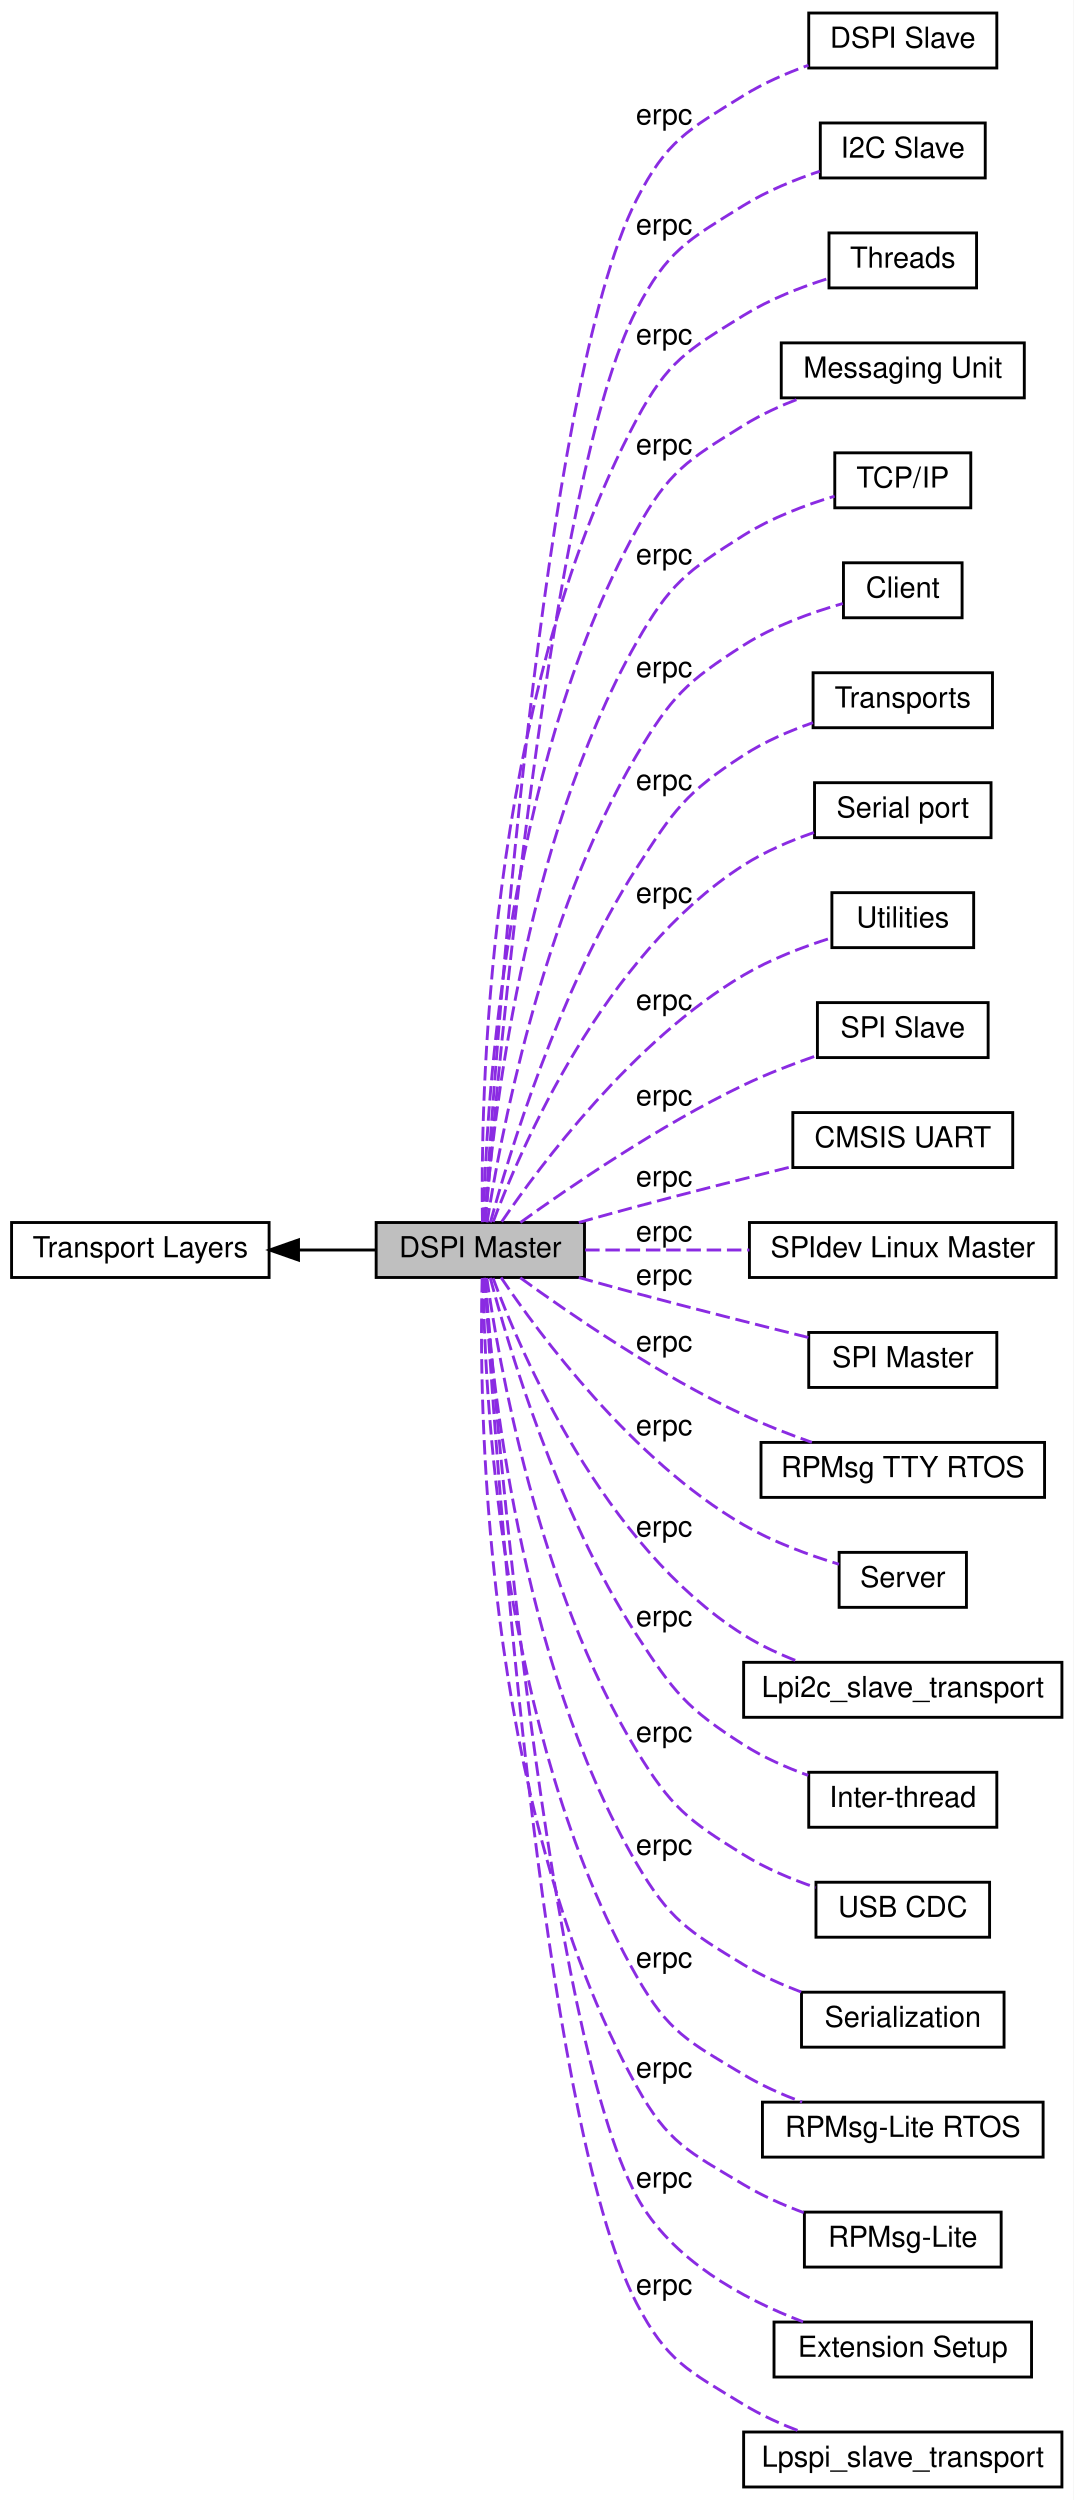
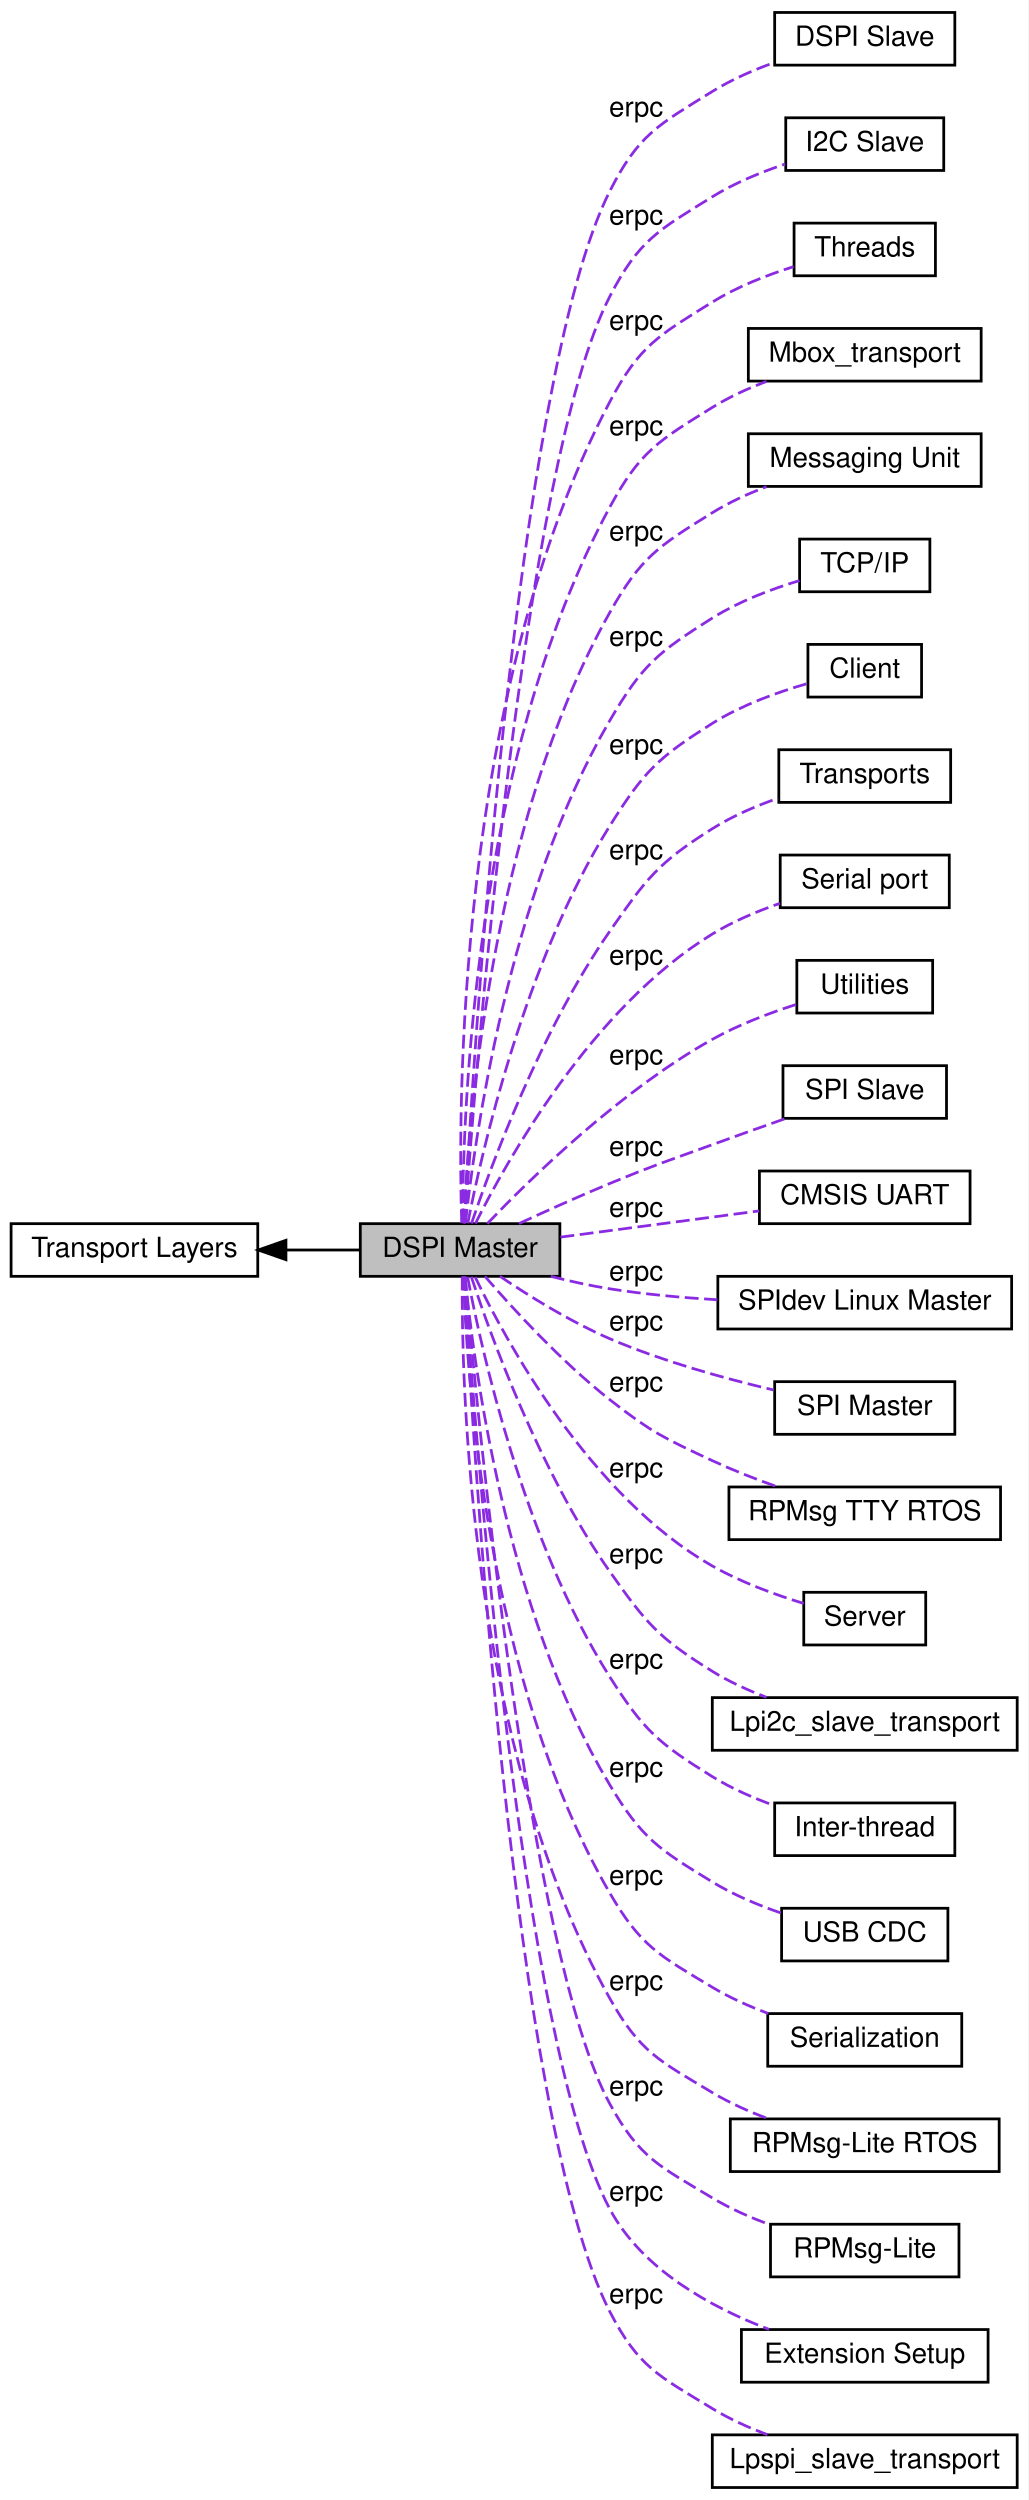
- <svg xmlns="http://www.w3.org/2000/svg" xmlns:xlink="http://www.w3.org/1999/xlink" width="371pt" height="864pt" viewBox="0.00 0.00 371.00 864.00">
-   <g id="graph0" class="graph" transform="scale(1 1) rotate(0) translate(4 860)">
-     <polygon fill="white" stroke="none" points="-4,4 -4,-860 367,-860 367,4 -4,4" />
+ <svg xmlns="http://www.w3.org/2000/svg" xmlns:xlink="http://www.w3.org/1999/xlink" width="371pt" height="902pt" viewBox="0.00 0.00 371.00 902.00">
+   <g id="graph0" class="graph" transform="scale(1 1) rotate(0) translate(4 898)">
+     <polygon fill="white" stroke="none" points="-4,4 -4,-898 367,-898 367,4 -4,4" />
    <g id="node1" class="node">
      <g id="a_node1">
        <a xlink:href="group__transports.html" target="_top" xlink:title="Transport layer classes. ">
-           <polygon fill="white" stroke="black" points="0,-418.5 0,-437.5 89,-437.5 89,-418.5 0,-418.5" />
-           <text text-anchor="middle" x="44.5" y="-425.5" font-family="Helvetica,sans-Serif" font-size="10.00">Transport Layers</text>
-         </a>
-       </g>
-     </g>
-     <g id="node19" class="node">
-       <polygon fill="#bfbfbf" stroke="black" points="126,-418.5 126,-437.5 198,-437.5 198,-418.5 126,-418.5" />
-       <text text-anchor="middle" x="162" y="-425.5" font-family="Helvetica,sans-Serif" font-size="10.00">DSPI Master</text>
+           <polygon fill="white" stroke="black" points="0,-437.5 0,-456.5 89,-456.5 89,-437.5 0,-437.5" />
+           <text text-anchor="middle" x="44.5" y="-444.5" font-family="Helvetica,sans-Serif" font-size="10.00">Transport Layers</text>
+         </a>
+       </g>
+     </g>
+     <g id="node20" class="node">
+       <polygon fill="#bfbfbf" stroke="black" points="126,-437.5 126,-456.5 198,-456.5 198,-437.5 126,-437.5" />
+       <text text-anchor="middle" x="162" y="-444.5" font-family="Helvetica,sans-Serif" font-size="10.00">DSPI Master</text>
    </g>
    <g id="edge1" class="edge">
-       <path fill="none" stroke="black" d="M99.273,-428C108.316,-428 117.491,-428 125.903,-428" />
-       <polygon fill="black" stroke="black" points="99.166,-424.5 89.166,-428 99.166,-431.5 99.166,-424.5" />
+       <path fill="none" stroke="black" d="M99.273,-447C108.316,-447 117.491,-447 125.903,-447" />
+       <polygon fill="black" stroke="black" points="99.166,-443.5 89.166,-447 99.166,-450.5 99.166,-443.5" />
    </g>
    <g id="node2" class="node">
      <g id="a_node2">
        <a xlink:href="group__dspi__slave__transport.html" target="_top" xlink:title="MCUXpressoSDK DSPI slave driver transport. ">
-           <polygon fill="white" stroke="black" points="275.5,-836.5 275.5,-855.5 340.5,-855.5 340.5,-836.5 275.5,-836.5" />
-           <text text-anchor="middle" x="308" y="-843.5" font-family="Helvetica,sans-Serif" font-size="10.00">DSPI Slave</text>
+           <polygon fill="white" stroke="black" points="275.5,-874.5 275.5,-893.5 340.5,-893.5 340.5,-874.5 275.5,-874.5" />
+           <text text-anchor="middle" x="308" y="-881.5" font-family="Helvetica,sans-Serif" font-size="10.00">DSPI Slave</text>
        </a>
      </g>
    </g>
    <g id="node3" class="node">
      <g id="a_node3">
        <a xlink:href="group__i2c__slave__transport.html" target="_top" xlink:title="MCUXpressoSDK I2C slave driver transport. ">
-           <polygon fill="white" stroke="black" points="279.5,-798.5 279.5,-817.5 336.5,-817.5 336.5,-798.5 279.5,-798.5" />
-           <text text-anchor="middle" x="308" y="-805.5" font-family="Helvetica,sans-Serif" font-size="10.00">I2C Slave</text>
+           <polygon fill="white" stroke="black" points="279.5,-836.5 279.5,-855.5 336.5,-855.5 336.5,-836.5 279.5,-836.5" />
+           <text text-anchor="middle" x="308" y="-843.5" font-family="Helvetica,sans-Serif" font-size="10.00">I2C Slave</text>
        </a>
      </g>
    </g>
    <g id="node4" class="node">
      <g id="a_node4">
        <a xlink:href="group__port__threads.html" target="_top" xlink:title="Threading model. ">
-           <polygon fill="white" stroke="black" points="282.5,-760.5 282.5,-779.5 333.5,-779.5 333.5,-760.5 282.5,-760.5" />
-           <text text-anchor="middle" x="308" y="-767.5" font-family="Helvetica,sans-Serif" font-size="10.00">Threads</text>
+           <polygon fill="white" stroke="black" points="282.5,-798.5 282.5,-817.5 333.5,-817.5 333.5,-798.5 282.5,-798.5" />
+           <text text-anchor="middle" x="308" y="-805.5" font-family="Helvetica,sans-Serif" font-size="10.00">Threads</text>
        </a>
      </g>
    </g>
    <g id="node5" class="node">
      <g id="a_node5">
+         <a xlink:href="group__mbox__transport.html" target="_top" xlink:title="Mbox_transport">
+           <polygon fill="white" stroke="black" points="266,-760.5 266,-779.5 350,-779.5 350,-760.5 266,-760.5" />
+           <text text-anchor="middle" x="308" y="-767.5" font-family="Helvetica,sans-Serif" font-size="10.00">Mbox_transport</text>
+         </a>
+       </g>
+     </g>
+     <g id="node6" class="node">
+       <g id="a_node6">
        <a xlink:href="group__mu__transport.html" target="_top" xlink:title="Messaging Unit transport. ">
          <polygon fill="white" stroke="black" points="266,-722.5 266,-741.5 350,-741.5 350,-722.5 266,-722.5" />
          <text text-anchor="middle" x="308" y="-729.5" font-family="Helvetica,sans-Serif" font-size="10.00">Messaging Unit</text>
        </a>
      </g>
    </g>
-     <g id="node6" class="node">
-       <g id="a_node6">
+     <g id="node7" class="node">
+       <g id="a_node7">
        <a xlink:href="group__tcp__transport.html" target="_top" xlink:title="Simple TCP/IP transport. ">
          <polygon fill="white" stroke="black" points="284.5,-684.5 284.5,-703.5 331.5,-703.5 331.5,-684.5 284.5,-684.5" />
          <text text-anchor="middle" x="308" y="-691.5" font-family="Helvetica,sans-Serif" font-size="10.00">TCP/IP</text>
        </a>
      </g>
    </g>
-     <g id="node7" class="node">
-       <g id="a_node7">
+     <g id="node8" class="node">
+       <g id="a_node8">
        <a xlink:href="group__infra__client.html" target="_top" xlink:title="Client classes. ">
          <polygon fill="white" stroke="black" points="287.5,-646.5 287.5,-665.5 328.5,-665.5 328.5,-646.5 287.5,-646.5" />
          <text text-anchor="middle" x="308" y="-653.5" font-family="Helvetica,sans-Serif" font-size="10.00">Client</text>
        </a>
      </g>
    </g>
-     <g id="node8" class="node">
-       <g id="a_node8">
+     <g id="node9" class="node">
+       <g id="a_node9">
        <a xlink:href="group__infra__transport.html" target="_top" xlink:title="Superclasses for building transports. ">
          <polygon fill="white" stroke="black" points="277,-608.5 277,-627.5 339,-627.5 339,-608.5 277,-608.5" />
          <text text-anchor="middle" x="308" y="-615.5" font-family="Helvetica,sans-Serif" font-size="10.00">Transports</text>
        </a>
      </g>
    </g>
-     <g id="node9" class="node">
-       <g id="a_node9">
+     <g id="node10" class="node">
+       <g id="a_node10">
        <a xlink:href="group__serial__transport.html" target="_top" xlink:title="POSIX and Win32 serial port transport. ">
          <polygon fill="white" stroke="black" points="277.5,-570.5 277.5,-589.5 338.5,-589.5 338.5,-570.5 277.5,-570.5" />
          <text text-anchor="middle" x="308" y="-577.5" font-family="Helvetica,sans-Serif" font-size="10.00">Serial port</text>
        </a>
      </g>
    </g>
-     <g id="node10" class="node">
-       <g id="a_node10">
+     <g id="node11" class="node">
+       <g id="a_node11">
        <a xlink:href="group__infra__utility.html" target="_top" xlink:title="Utility code used by the infrastructure. ">
          <polygon fill="white" stroke="black" points="283.5,-532.5 283.5,-551.5 332.5,-551.5 332.5,-532.5 283.5,-532.5" />
          <text text-anchor="middle" x="308" y="-539.5" font-family="Helvetica,sans-Serif" font-size="10.00">Utilities</text>
        </a>
      </g>
    </g>
-     <g id="node11" class="node">
-       <g id="a_node11">
+     <g id="node12" class="node">
+       <g id="a_node12">
        <a xlink:href="group__spi__slave__transport.html" target="_top" xlink:title="MCUXpressoSDK SPI slave driver transport. ">
          <polygon fill="white" stroke="black" points="278.5,-494.5 278.5,-513.5 337.5,-513.5 337.5,-494.5 278.5,-494.5" />
          <text text-anchor="middle" x="308" y="-501.5" font-family="Helvetica,sans-Serif" font-size="10.00">SPI Slave</text>
        </a>
      </g>
    </g>
-     <g id="node12" class="node">
-       <g id="a_node12">
+     <g id="node13" class="node">
+       <g id="a_node13">
        <a xlink:href="group__uart__transport.html" target="_top" xlink:title="CMSIS UART driver transport. ">
          <polygon fill="white" stroke="black" points="270,-456.5 270,-475.5 346,-475.5 346,-456.5 270,-456.5" />
          <text text-anchor="middle" x="308" y="-463.5" font-family="Helvetica,sans-Serif" font-size="10.00">CMSIS UART</text>
        </a>
      </g>
    </g>
-     <g id="node13" class="node">
-       <g id="a_node13">
+     <g id="node14" class="node">
+       <g id="a_node14">
        <a xlink:href="group__spidev__master__transport.html" target="_top" xlink:title="SPIdev Linux transport. ">
          <polygon fill="white" stroke="black" points="255,-418.5 255,-437.5 361,-437.5 361,-418.5 255,-418.5" />
          <text text-anchor="middle" x="308" y="-425.5" font-family="Helvetica,sans-Serif" font-size="10.00">SPIdev Linux Master</text>
        </a>
      </g>
    </g>
-     <g id="node14" class="node">
-       <g id="a_node14">
+     <g id="node15" class="node">
+       <g id="a_node15">
        <a xlink:href="group__spi__master__transport.html" target="_top" xlink:title="MCUXpressoSDK SPI master driver transport. ">
          <polygon fill="white" stroke="black" points="275.5,-380.5 275.5,-399.5 340.5,-399.5 340.5,-380.5 275.5,-380.5" />
          <text text-anchor="middle" x="308" y="-387.5" font-family="Helvetica,sans-Serif" font-size="10.00">SPI Master</text>
        </a>
      </g>
    </g>
-     <g id="node15" class="node">
-       <g id="a_node15">
+     <g id="node16" class="node">
+       <g id="a_node16">
        <a xlink:href="group__rpmsg__tty__rtos__transport.html" target="_top" xlink:title="RPMsg TTY RTOS transport. ">
          <polygon fill="white" stroke="black" points="259,-342.5 259,-361.5 357,-361.5 357,-342.5 259,-342.5" />
          <text text-anchor="middle" x="308" y="-349.5" font-family="Helvetica,sans-Serif" font-size="10.00">RPMsg TTY RTOS</text>
        </a>
      </g>
    </g>
-     <g id="node16" class="node">
-       <g id="a_node16">
+     <g id="node17" class="node">
+       <g id="a_node17">
        <a xlink:href="group__infra__server.html" target="_top" xlink:title="Server classes. ">
          <polygon fill="white" stroke="black" points="286,-304.5 286,-323.5 330,-323.5 330,-304.5 286,-304.5" />
          <text text-anchor="middle" x="308" y="-311.5" font-family="Helvetica,sans-Serif" font-size="10.00">Server</text>
        </a>
      </g>
    </g>
-     <g id="node17" class="node">
-       <g id="a_node17">
+     <g id="node18" class="node">
+       <g id="a_node18">
        <a xlink:href="group__lpi2c__slave__transport.html" target="_top" xlink:title="Lpi2c_slave_transport">
          <polygon fill="white" stroke="black" points="253,-266.5 253,-285.5 363,-285.5 363,-266.5 253,-266.5" />
          <text text-anchor="middle" x="308" y="-273.5" font-family="Helvetica,sans-Serif" font-size="10.00">Lpi2c_slave_transport</text>
        </a>
      </g>
    </g>
-     <g id="node18" class="node">
-       <g id="a_node18">
+     <g id="node19" class="node">
+       <g id="a_node19">
        <a xlink:href="group__itbp__transport.html" target="_top" xlink:title="Simple inter-thread communications transport. ">
          <polygon fill="white" stroke="black" points="275.5,-228.5 275.5,-247.5 340.5,-247.5 340.5,-228.5 275.5,-228.5" />
          <text text-anchor="middle" x="308" y="-235.5" font-family="Helvetica,sans-Serif" font-size="10.00">Inter-thread</text>
        </a>
      </g>
    </g>
    <g id="edge9" class="edge">
-       <path fill="none" stroke="blueviolet" stroke-dasharray="5,2" d="M163.579,-437.757C166.738,-488.918 182.986,-726.334 216,-791 226.433,-811.435 233.5,-814.91 253,-827 259.842,-831.242 267.76,-834.702 275.389,-837.45" />
+       <path fill="none" stroke="blueviolet" stroke-dasharray="5,2" d="M163.489,-456.569C166.288,-508.9 181.384,-760.597 216,-829 226.36,-849.472 233.5,-852.91 253,-865 259.842,-869.242 267.76,-872.702 275.389,-875.45" />
+       <text text-anchor="middle" x="225.5" y="-856" font-family="Helvetica,sans-Serif" font-size="10.00">erpc</text>
+     </g>
+     <g id="edge10" class="edge">
+       <path fill="none" stroke="blueviolet" stroke-dasharray="5,2" d="M163.653,-456.57C167.131,-505.727 184.505,-729.905 216,-791 226.513,-811.393 233.5,-814.91 253,-827 261.024,-831.975 270.529,-835.874 279.311,-838.811" />
      <text text-anchor="middle" x="225.5" y="-817" font-family="Helvetica,sans-Serif" font-size="10.00">erpc</text>
    </g>
-     <g id="edge10" class="edge">
-       <path fill="none" stroke="blueviolet" stroke-dasharray="5,2" d="M163.757,-437.665C167.616,-485.354 186.081,-695.584 216,-753 226.603,-773.347 233.5,-776.91 253,-789 261.024,-793.975 270.529,-797.874 279.311,-800.811" />
+     <g id="edge8" class="edge">
+       <path fill="none" stroke="blueviolet" stroke-dasharray="5,2" d="M162.584,-456.685C161.303,-496.133 160.418,-647.604 216,-753 226.703,-773.295 233.5,-776.91 253,-789 261.953,-794.551 272.75,-798.763 282.329,-801.793" />
      <text text-anchor="middle" x="225.5" y="-779" font-family="Helvetica,sans-Serif" font-size="10.00">erpc</text>
    </g>
-     <g id="edge8" class="edge">
-       <path fill="none" stroke="blueviolet" stroke-dasharray="5,2" d="M162.732,-437.598C162.08,-475.393 163.455,-616.69 216,-715 226.815,-735.235 233.5,-738.91 253,-751 261.953,-756.551 272.75,-760.763 282.329,-763.793" />
+     <g id="edge14" class="edge">
+       <path fill="none" stroke="blueviolet" stroke-dasharray="5,2" d="M162.897,-456.955C162.927,-493.678 166.687,-624.122 216,-715 226.943,-735.166 233.5,-738.91 253,-751 258.997,-754.718 265.821,-757.836 272.553,-760.399" />
      <text text-anchor="middle" x="225.5" y="-741" font-family="Helvetica,sans-Serif" font-size="10.00">erpc</text>
    </g>
-     <g id="edge14" class="edge">
-       <path fill="none" stroke="blueviolet" stroke-dasharray="5,2" d="M163.088,-437.73C163.796,-472.505 169.648,-593.036 216,-677 227.089,-697.086 233.5,-700.91 253,-713 258.997,-716.718 265.821,-719.836 272.553,-722.399" />
+     <g id="edge15" class="edge">
+       <path fill="none" stroke="blueviolet" stroke-dasharray="5,2" d="M163.317,-456.901C164.772,-490.182 172.777,-600.231 216,-677 227.256,-696.993 233.5,-700.91 253,-713 258.997,-716.718 265.821,-719.836 272.553,-722.399" />
      <text text-anchor="middle" x="225.5" y="-703" font-family="Helvetica,sans-Serif" font-size="10.00">erpc</text>
    </g>
+     <g id="edge23" class="edge">
+       <path fill="none" stroke="blueviolet" stroke-dasharray="5,2" d="M163.946,-456.816C167.134,-486.196 179.416,-575.279 216,-638 227.717,-658.088 233.319,-662.61 253,-675 262.588,-681.036 274.345,-685.464 284.438,-688.519" />
+       <text text-anchor="middle" x="225.5" y="-665" font-family="Helvetica,sans-Serif" font-size="10.00">erpc</text>
+     </g>
+     <g id="edge2" class="edge">
+       <path fill="none" stroke="blueviolet" stroke-dasharray="5,2" d="M164.759,-456.613C169.676,-481.757 185.267,-550.919 216,-600 228.342,-619.711 233.319,-624.61 253,-637 263.513,-643.618 276.634,-648.304 287.31,-651.365" />
+       <text text-anchor="middle" x="225.5" y="-626" font-family="Helvetica,sans-Serif" font-size="10.00">erpc</text>
+     </g>
+     <g id="edge4" class="edge">
+       <path fill="none" stroke="blueviolet" stroke-dasharray="5,2" d="M166.097,-456.535C173.018,-477.025 191.114,-526.289 216,-562 229.296,-581.08 233.319,-586.61 253,-599 260.233,-603.554 268.7,-607.192 276.757,-610.016" />
+       <text text-anchor="middle" x="225.5" y="-588" font-family="Helvetica,sans-Serif" font-size="10.00">erpc</text>
+     </g>
+     <g id="edge19" class="edge">
+       <path fill="none" stroke="blueviolet" stroke-dasharray="5,2" d="M167.52,-456.535C178.622,-478.827 209.522,-534.464 253,-561 260.465,-565.556 269.179,-569.225 277.401,-572.078" />
+       <text text-anchor="middle" x="225.5" y="-550" font-family="Helvetica,sans-Serif" font-size="10.00">erpc</text>
+     </g>
+     <g id="edge5" class="edge">
+       <path fill="none" stroke="blueviolet" stroke-dasharray="5,2" d="M171.815,-456.52C186.984,-472.387 219.62,-504.337 253,-523 262.455,-528.287 273.648,-532.516 283.385,-535.63" />
+       <text text-anchor="middle" x="225.5" y="-514" font-family="Helvetica,sans-Serif" font-size="10.00">erpc</text>
+     </g>
+     <g id="edge21" class="edge">
+       <path fill="none" stroke="blueviolet" stroke-dasharray="5,2" d="M183.254,-456.536C193.077,-461.067 205.085,-466.469 216,-471 232.239,-477.741 236.484,-478.971 253,-485 261.589,-488.135 270.979,-491.471 279.484,-494.458" />
+       <text text-anchor="middle" x="225.5" y="-481" font-family="Helvetica,sans-Serif" font-size="10.00">erpc</text>
+     </g>
+     <g id="edge24" class="edge">
+       <path fill="none" stroke="blueviolet" stroke-dasharray="5,2" d="M198.226,-451.648C219.958,-454.515 247.8,-458.189 269.875,-461.102" />
+       <text text-anchor="middle" x="225.5" y="-459" font-family="Helvetica,sans-Serif" font-size="10.00">erpc</text>
+     </g>
    <g id="edge22" class="edge">
-       <path fill="none" stroke="blueviolet" stroke-dasharray="5,2" d="M163.637,-437.889C166.027,-469.224 176.461,-568.349 216,-638 227.481,-658.224 233.319,-662.61 253,-675 262.588,-681.036 274.345,-685.464 284.438,-688.519" />
-       <text text-anchor="middle" x="225.5" y="-665" font-family="Helvetica,sans-Serif" font-size="10.00">erpc</text>
-     </g>
-     <g id="edge2" class="edge">
-       <path fill="none" stroke="blueviolet" stroke-dasharray="5,2" d="M164.347,-437.529C168.487,-464.522 182.808,-543.161 216,-599 228.045,-619.263 233.136,-624.309 253,-637 263.469,-643.688 276.589,-648.375 287.275,-651.42" />
-       <text text-anchor="middle" x="225.5" y="-626" font-family="Helvetica,sans-Serif" font-size="10.00">erpc</text>
-     </g>
-     <g id="edge4" class="edge">
-       <path fill="none" stroke="blueviolet" stroke-dasharray="5,2" d="M165.484,-437.538C171.637,-460.102 189.062,-518.015 216,-560 228.902,-580.11 232.95,-586.006 253,-599 260.256,-603.702 268.817,-607.403 276.958,-610.24" />
-       <text text-anchor="middle" x="225.5" y="-587" font-family="Helvetica,sans-Serif" font-size="10.00">erpc</text>
+       <path fill="none" stroke="blueviolet" stroke-dasharray="5,2" d="M194.727,-437.498C201.68,-435.731 209.044,-434.098 216,-433 228.503,-431.026 242.079,-429.798 254.835,-429.042" />
+       <text text-anchor="middle" x="225.5" y="-436" font-family="Helvetica,sans-Serif" font-size="10.00">erpc</text>
+     </g>
+     <g id="edge20" class="edge">
+       <path fill="none" stroke="blueviolet" stroke-dasharray="5,2" d="M176.391,-437.492C186.786,-430.469 201.778,-421.108 216,-415 234.968,-406.854 257.309,-400.67 275.108,-396.491" />
+       <text text-anchor="middle" x="225.5" y="-418" font-family="Helvetica,sans-Serif" font-size="10.00">erpc</text>
    </g>
    <g id="edge18" class="edge">
-       <path fill="none" stroke="blueviolet" stroke-dasharray="5,2" d="M166.42,-437.7C175.817,-462.801 204.601,-530.079 253,-561 260.37,-565.709 269.054,-569.425 277.278,-572.275" />
-       <text text-anchor="middle" x="225.5" y="-548" font-family="Helvetica,sans-Serif" font-size="10.00">erpc</text>
-     </g>
-     <g id="edge5" class="edge">
-       <path fill="none" stroke="blueviolet" stroke-dasharray="5,2" d="M169.397,-437.775C182.6,-457.146 214.85,-500.477 253,-523 262.328,-528.507 273.503,-532.769 283.26,-535.848" />
-       <text text-anchor="middle" x="225.5" y="-511" font-family="Helvetica,sans-Serif" font-size="10.00">erpc</text>
-     </g>
-     <g id="edge20" class="edge">
-       <path fill="none" stroke="blueviolet" stroke-dasharray="5,2" d="M175.855,-437.514C192.834,-449.751 223.984,-471.082 253,-485 260.975,-488.825 269.932,-492.287 278.224,-495.176" />
-       <text text-anchor="middle" x="225.5" y="-478" font-family="Helvetica,sans-Serif" font-size="10.00">erpc</text>
-     </g>
-     <g id="edge23" class="edge">
-       <path fill="none" stroke="blueviolet" stroke-dasharray="5,2" d="M196.039,-437.506C202.641,-439.362 209.534,-441.268 216,-443 233.63,-447.722 253.251,-452.714 269.747,-456.837" />
-       <text text-anchor="middle" x="225.5" y="-450" font-family="Helvetica,sans-Serif" font-size="10.00">erpc</text>
-     </g>
-     <g id="edge21" class="edge">
-       <path fill="none" stroke="blueviolet" stroke-dasharray="5,2" d="M198.226,-428C215.295,-428 236.134,-428 254.986,-428" />
-       <text text-anchor="middle" x="225.5" y="-431" font-family="Helvetica,sans-Serif" font-size="10.00">erpc</text>
-     </g>
-     <g id="edge19" class="edge">
-       <path fill="none" stroke="blueviolet" stroke-dasharray="5,2" d="M196.039,-418.494C202.641,-416.638 209.534,-414.732 216,-413 235.676,-407.73 257.833,-402.123 275.357,-397.765" />
-       <text text-anchor="middle" x="225.5" y="-416" font-family="Helvetica,sans-Serif" font-size="10.00">erpc</text>
-     </g>
-     <g id="edge17" class="edge">
-       <path fill="none" stroke="blueviolet" stroke-dasharray="5,2" d="M175.813,-418.398C192.747,-406.065 223.848,-384.631 253,-371 260.472,-367.506 268.776,-364.28 276.586,-361.517" />
-       <text text-anchor="middle" x="225.5" y="-393" font-family="Helvetica,sans-Serif" font-size="10.00">erpc</text>
+       <path fill="none" stroke="blueviolet" stroke-dasharray="5,2" d="M170.978,-437.481C180.827,-426.078 198.435,-406.79 216,-393 231.048,-381.186 235.669,-379.104 253,-371 260.472,-367.506 268.776,-364.28 276.586,-361.517" />
+       <text text-anchor="middle" x="225.5" y="-396" font-family="Helvetica,sans-Serif" font-size="10.00">erpc</text>
    </g>
    <g id="edge6" class="edge">
-       <path fill="none" stroke="blueviolet" stroke-dasharray="5,2" d="M169.167,-418.473C182.189,-399.162 214.483,-355.345 253,-333 263.23,-327.065 275.617,-322.542 285.946,-319.401" />
-       <text text-anchor="middle" x="225.5" y="-364" font-family="Helvetica,sans-Serif" font-size="10.00">erpc</text>
+       <path fill="none" stroke="blueviolet" stroke-dasharray="5,2" d="M167.416,-437.288C178.293,-414.616 208.742,-358.215 253,-333 263.276,-327.146 275.667,-322.628 285.986,-319.47" />
+       <text text-anchor="middle" x="225.5" y="-365" font-family="Helvetica,sans-Serif" font-size="10.00">erpc</text>
    </g>
    <g id="edge12" class="edge">
-       <path fill="none" stroke="blueviolet" stroke-dasharray="5,2" d="M166.396,-418.263C175.737,-393.073 204.396,-325.598 253,-295 258.971,-291.241 265.784,-288.105 272.512,-285.537" />
-       <text text-anchor="middle" x="225.5" y="-329" font-family="Helvetica,sans-Serif" font-size="10.00">erpc</text>
+       <path fill="none" stroke="blueviolet" stroke-dasharray="5,2" d="M166.04,-437.354C172.853,-416.63 190.748,-366.837 216,-331 229.216,-312.245 233.5,-307.09 253,-295 258.997,-291.282 265.821,-288.164 272.553,-285.601" />
+       <text text-anchor="middle" x="225.5" y="-334" font-family="Helvetica,sans-Serif" font-size="10.00">erpc</text>
    </g>
    <g id="edge11" class="edge">
-       <path fill="none" stroke="blueviolet" stroke-dasharray="5,2" d="M165.431,-418.365C171.47,-395.577 188.668,-337.118 216,-295 228.832,-275.226 233.136,-269.691 253,-257 259.784,-252.666 267.681,-249.172 275.307,-246.421" />
-       <text text-anchor="middle" x="225.5" y="-298" font-family="Helvetica,sans-Serif" font-size="10.00">erpc</text>
-     </g>
-     <g id="node20" class="node">
-       <g id="a_node20">
+       <path fill="none" stroke="blueviolet" stroke-dasharray="5,2" d="M164.705,-437.3C169.494,-411.932 184.8,-342.186 216,-293 228.29,-273.625 233.5,-269.09 253,-257 259.842,-252.758 267.76,-249.298 275.389,-246.55" />
+       <text text-anchor="middle" x="225.5" y="-296" font-family="Helvetica,sans-Serif" font-size="10.00">erpc</text>
+     </g>
+     <g id="node21" class="node">
+       <g id="a_node21">
        <a xlink:href="group___u_s_b___c_d_c__transport.html" target="_top" xlink:title="USB CDC transport. ">
          <polygon fill="white" stroke="black" points="278,-190.5 278,-209.5 338,-209.5 338,-190.5 278,-190.5" />
          <text text-anchor="middle" x="308" y="-197.5" font-family="Helvetica,sans-Serif" font-size="10.00">USB CDC</text>
        </a>
      </g>
    </g>
-     <g id="edge24" class="edge">
-       <path fill="none" stroke="blueviolet" stroke-dasharray="5,2" d="M164.244,-418.313C168.111,-390.882 181.786,-311.032 216,-255 227.957,-235.418 233.5,-231.09 253,-219 260.602,-214.287 269.533,-210.539 277.919,-207.661" />
-       <text text-anchor="middle" x="225.5" y="-258" font-family="Helvetica,sans-Serif" font-size="10.00">erpc</text>
-     </g>
-     <g id="node21" class="node">
-       <g id="a_node21">
+     <g id="edge25" class="edge">
+       <path fill="none" stroke="blueviolet" stroke-dasharray="5,2" d="M163.799,-437.453C166.621,-408.069 178.089,-317.16 216,-254 227.649,-234.592 233.678,-230.793 253,-219 260.635,-214.34 269.576,-210.609 277.961,-207.728" />
+       <text text-anchor="middle" x="225.5" y="-257" font-family="Helvetica,sans-Serif" font-size="10.00">erpc</text>
+     </g>
+     <g id="node22" class="node">
+       <g id="a_node22">
        <a xlink:href="group__infra__codec.html" target="_top" xlink:title="Classes used for message serialization. ">
          <polygon fill="white" stroke="black" points="273,-152.5 273,-171.5 343,-171.5 343,-152.5 273,-152.5" />
          <text text-anchor="middle" x="308" y="-159.5" font-family="Helvetica,sans-Serif" font-size="10.00">Serialization</text>
        </a>
      </g>
    </g>
    <g id="edge3" class="edge">
-       <path fill="none" stroke="blueviolet" stroke-dasharray="5,2" d="M163.503,-418.413C165.518,-387.141 175.022,-286.088 216,-216 227.425,-196.459 233.678,-192.793 253,-181 259.108,-177.272 266.052,-174.138 272.878,-171.559" />
-       <text text-anchor="middle" x="225.5" y="-219" font-family="Helvetica,sans-Serif" font-size="10.00">erpc</text>
-     </g>
-     <g id="node22" class="node">
-       <g id="a_node22">
+       <path fill="none" stroke="blueviolet" stroke-dasharray="5,2" d="M163.195,-437.43C164.264,-404.281 171.185,-292.173 216,-215 227.215,-195.687 233.853,-192.497 253,-181 259.22,-177.265 266.283,-174.116 273.204,-171.521" />
+       <text text-anchor="middle" x="225.5" y="-218" font-family="Helvetica,sans-Serif" font-size="10.00">erpc</text>
+     </g>
+     <g id="node23" class="node">
+       <g id="a_node23">
        <a xlink:href="group__rpmsg__lite__rtos__transport.html" target="_top" xlink:title="RPMsg-Lite zero copy transport using RTOS API. ">
          <polygon fill="white" stroke="black" points="259.5,-114.5 259.5,-133.5 356.5,-133.5 356.5,-114.5 259.5,-114.5" />
          <text text-anchor="middle" x="308" y="-121.5" font-family="Helvetica,sans-Serif" font-size="10.00">RPMsg-Lite RTOS</text>
        </a>
      </g>
    </g>
-     <g id="edge15" class="edge">
-       <path fill="none" stroke="blueviolet" stroke-dasharray="5,2" d="M162.984,-418.146C163.342,-382.934 168.158,-260.974 216,-177 227.055,-157.595 233.853,-154.497 253,-143 259.22,-139.265 266.283,-136.116 273.204,-133.521" />
+     <g id="edge16" class="edge">
+       <path fill="none" stroke="blueviolet" stroke-dasharray="5,2" d="M162.797,-437.429C162.431,-400.975 164.863,-268.265 216,-177 226.917,-157.517 233.853,-154.497 253,-143 259.22,-139.265 266.283,-136.116 273.204,-133.521" />
      <text text-anchor="middle" x="225.5" y="-180" font-family="Helvetica,sans-Serif" font-size="10.00">erpc</text>
    </g>
-     <g id="node23" class="node">
-       <g id="a_node23">
+     <g id="node24" class="node">
+       <g id="a_node24">
        <a xlink:href="group__rpmsg__lite__transport.html" target="_top" xlink:title="RPMsg-Lite zero copy transport. ">
          <polygon fill="white" stroke="black" points="274,-76.5 274,-95.5 342,-95.5 342,-76.5 274,-76.5" />
          <text text-anchor="middle" x="308" y="-83.5" font-family="Helvetica,sans-Serif" font-size="10.00">RPMsg-Lite</text>
        </a>
      </g>
    </g>
-     <g id="edge16" class="edge">
-       <path fill="none" stroke="blueviolet" stroke-dasharray="5,2" d="M162.631,-418.29C161.602,-380.064 161.755,-237.242 216,-139 226.795,-119.449 233.853,-116.497 253,-105 259.39,-101.163 266.671,-97.943 273.772,-95.309" />
+     <g id="edge17" class="edge">
+       <path fill="none" stroke="blueviolet" stroke-dasharray="5,2" d="M163.831,-437.213C167.901,-390.781 186.723,-192.716 216,-139 226.688,-119.39 233.853,-116.497 253,-105 259.39,-101.163 266.671,-97.943 273.772,-95.309" />
      <text text-anchor="middle" x="225.5" y="-142" font-family="Helvetica,sans-Serif" font-size="10.00">erpc</text>
    </g>
-     <g id="node24" class="node">
-       <g id="a_node24">
+     <g id="node25" class="node">
+       <g id="a_node25">
        <a xlink:href="group__port__setup__extensions.html" target="_top" xlink:title="Extension setup functions. ">
          <polygon fill="white" stroke="black" points="263.5,-38.5 263.5,-57.5 352.5,-57.5 352.5,-38.5 263.5,-38.5" />
          <text text-anchor="middle" x="308" y="-45.5" font-family="Helvetica,sans-Serif" font-size="10.00">Extension Setup</text>
        </a>
      </g>
    </g>
    <g id="edge7" class="edge">
-       <path fill="none" stroke="blueviolet" stroke-dasharray="5,2" d="M163.719,-418.258C167.392,-370.194 185.109,-158.34 216,-101 227.793,-79.11 252.739,-65.52 273.534,-57.589" />
+       <path fill="none" stroke="blueviolet" stroke-dasharray="5,2" d="M163.615,-437.358C166.903,-387.831 183.479,-161.998 216,-101 227.698,-79.059 252.649,-65.472 273.471,-57.556" />
      <text text-anchor="middle" x="225.5" y="-104" font-family="Helvetica,sans-Serif" font-size="10.00">erpc</text>
    </g>
-     <g id="node25" class="node">
-       <g id="a_node25">
+     <g id="node26" class="node">
+       <g id="a_node26">
        <a xlink:href="group__lpspi__slave__transport.html" target="_top" xlink:title="Lpspi_slave_transport">
          <polygon fill="white" stroke="black" points="253,-0.5 253,-19.5 363,-19.5 363,-0.5 253,-0.5" />
          <text text-anchor="middle" x="308" y="-7.5" font-family="Helvetica,sans-Serif" font-size="10.00">Lpspi_slave_transport</text>
        </a>
      </g>
    </g>
    <g id="edge13" class="edge">
-       <path fill="none" stroke="blueviolet" stroke-dasharray="5,2" d="M163.559,-418.208C166.622,-366.863 182.454,-128.612 216,-64 226.43,-43.91 233.678,-40.792 253,-29 259.108,-25.272 266.052,-22.138 272.878,-19.559" />
+       <path fill="none" stroke="blueviolet" stroke-dasharray="5,2" d="M163.471,-437.398C166.171,-384.887 180.826,-132.339 216,-64 226.359,-43.873 233.678,-40.792 253,-29 259.108,-25.272 266.052,-22.138 272.878,-19.559" />
      <text text-anchor="middle" x="225.5" y="-67" font-family="Helvetica,sans-Serif" font-size="10.00">erpc</text>
    </g>
  </g>
</svg>
